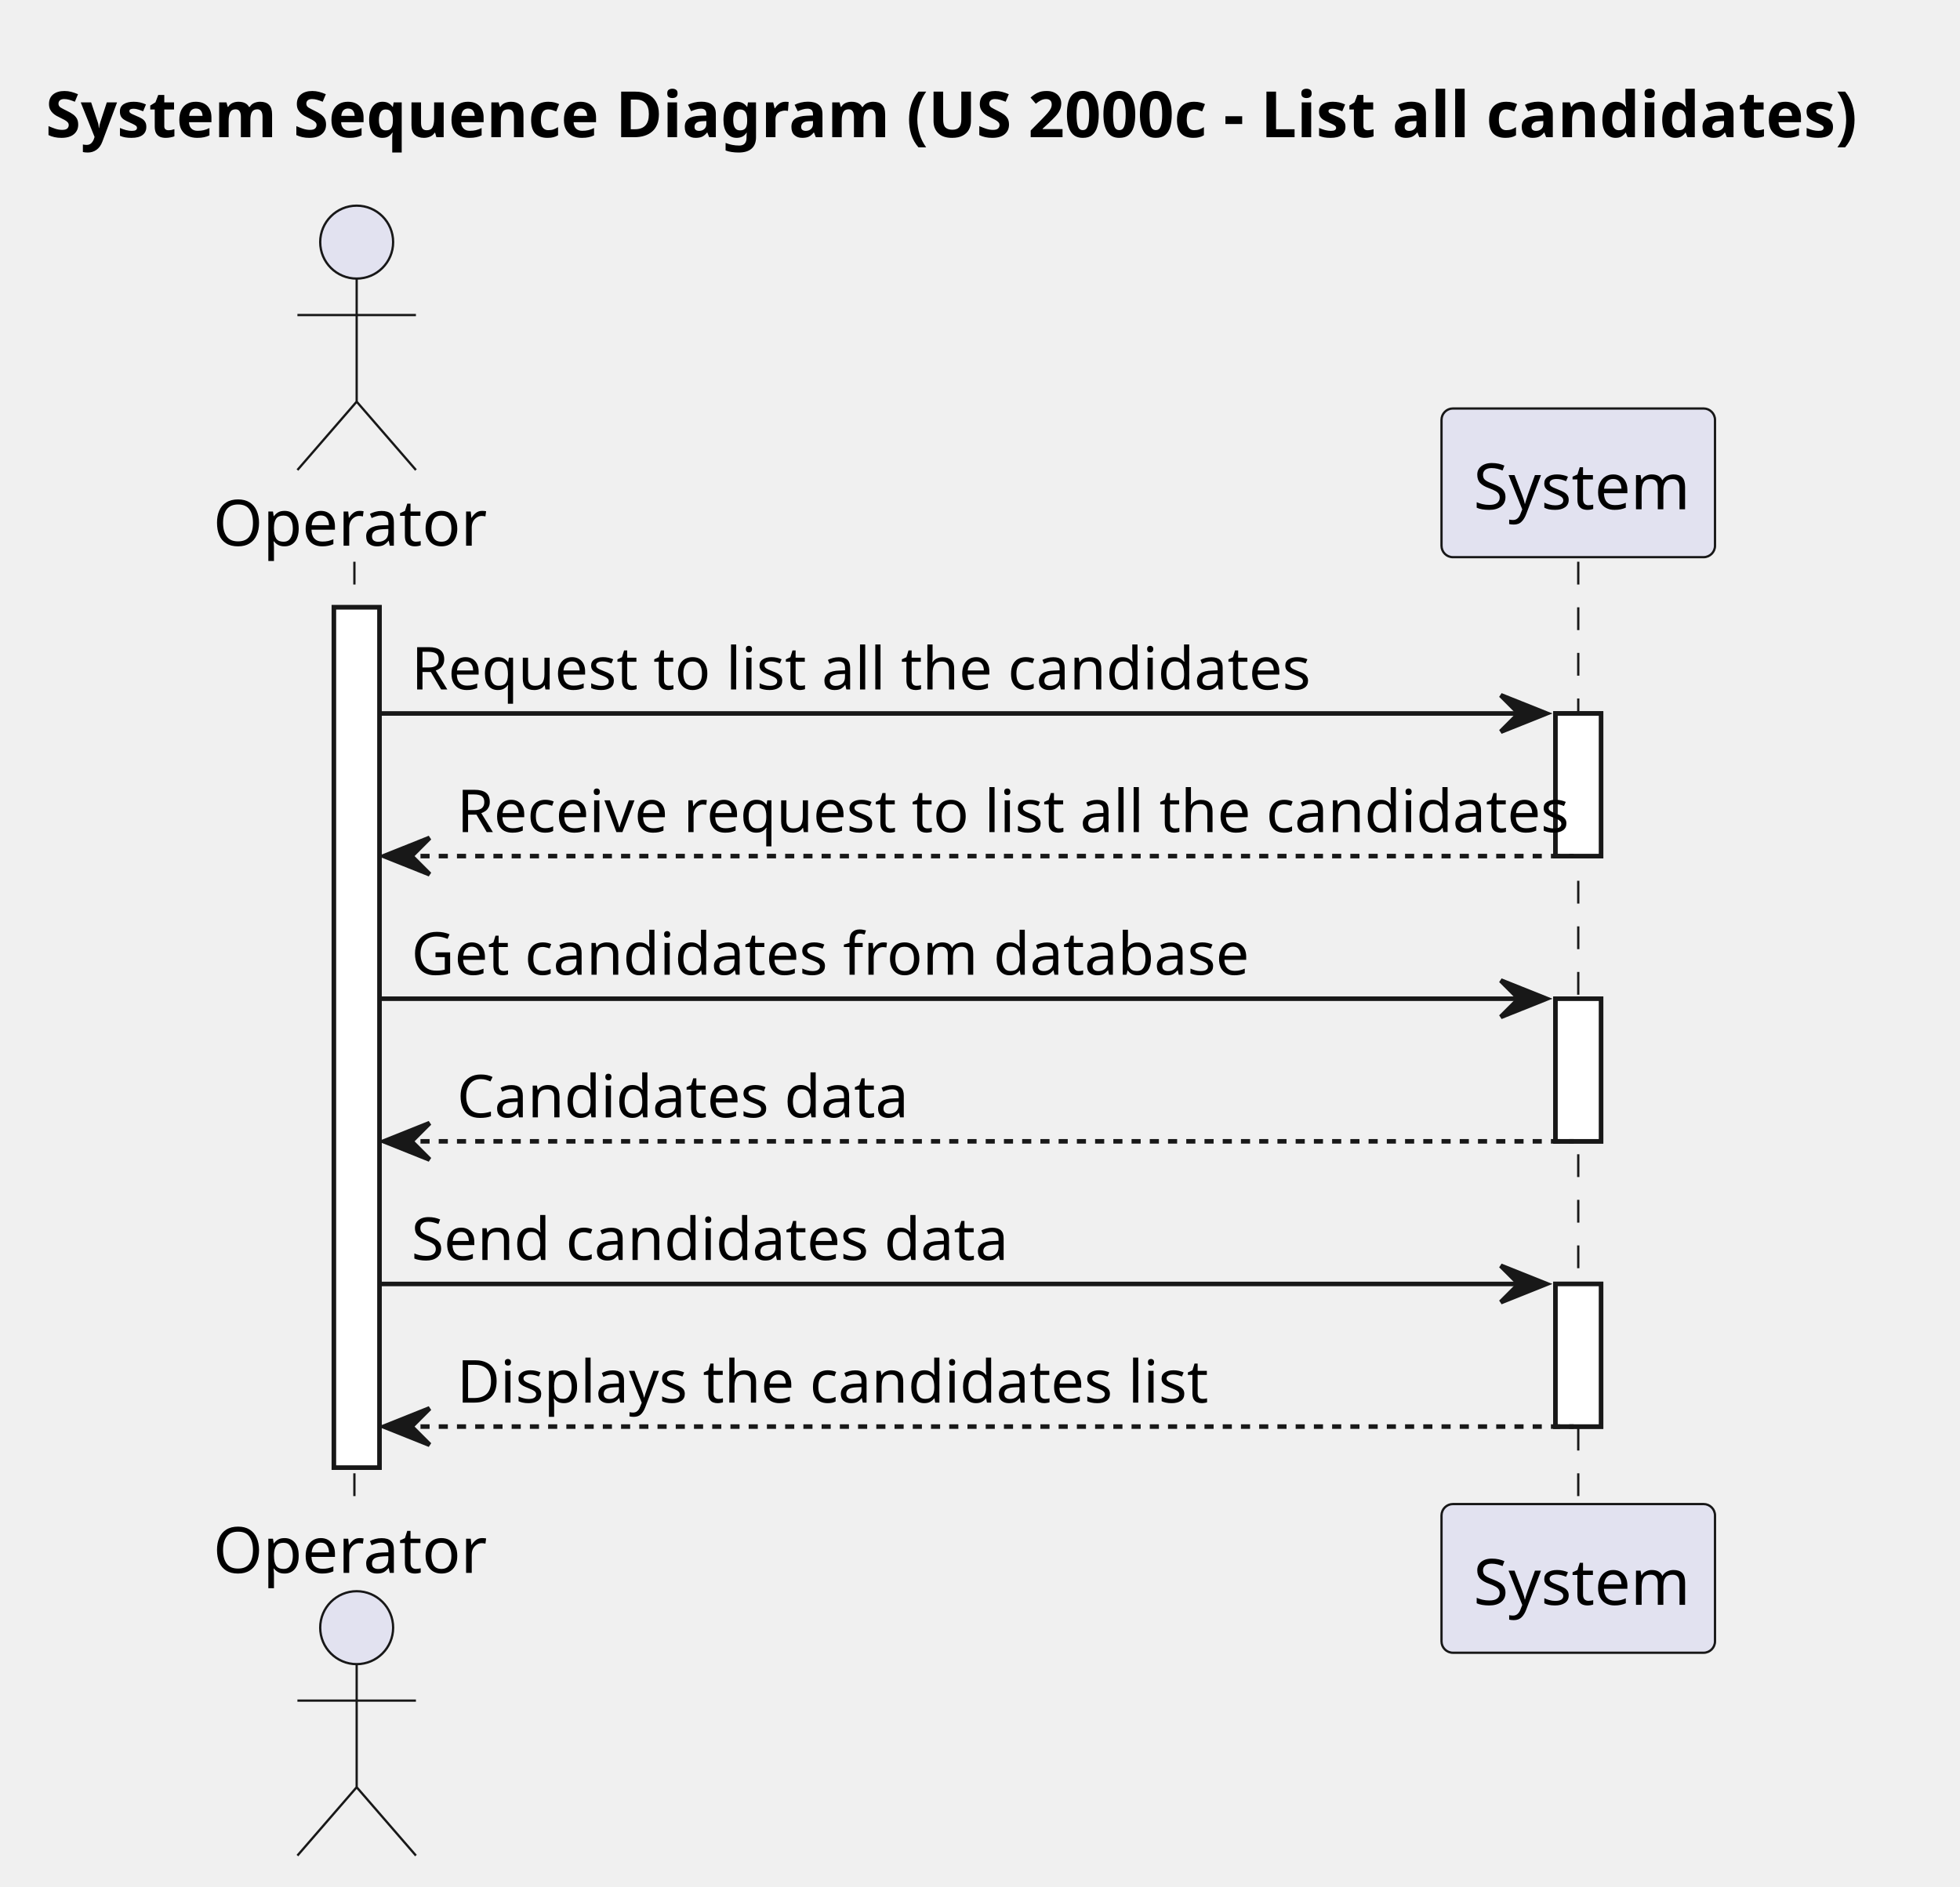
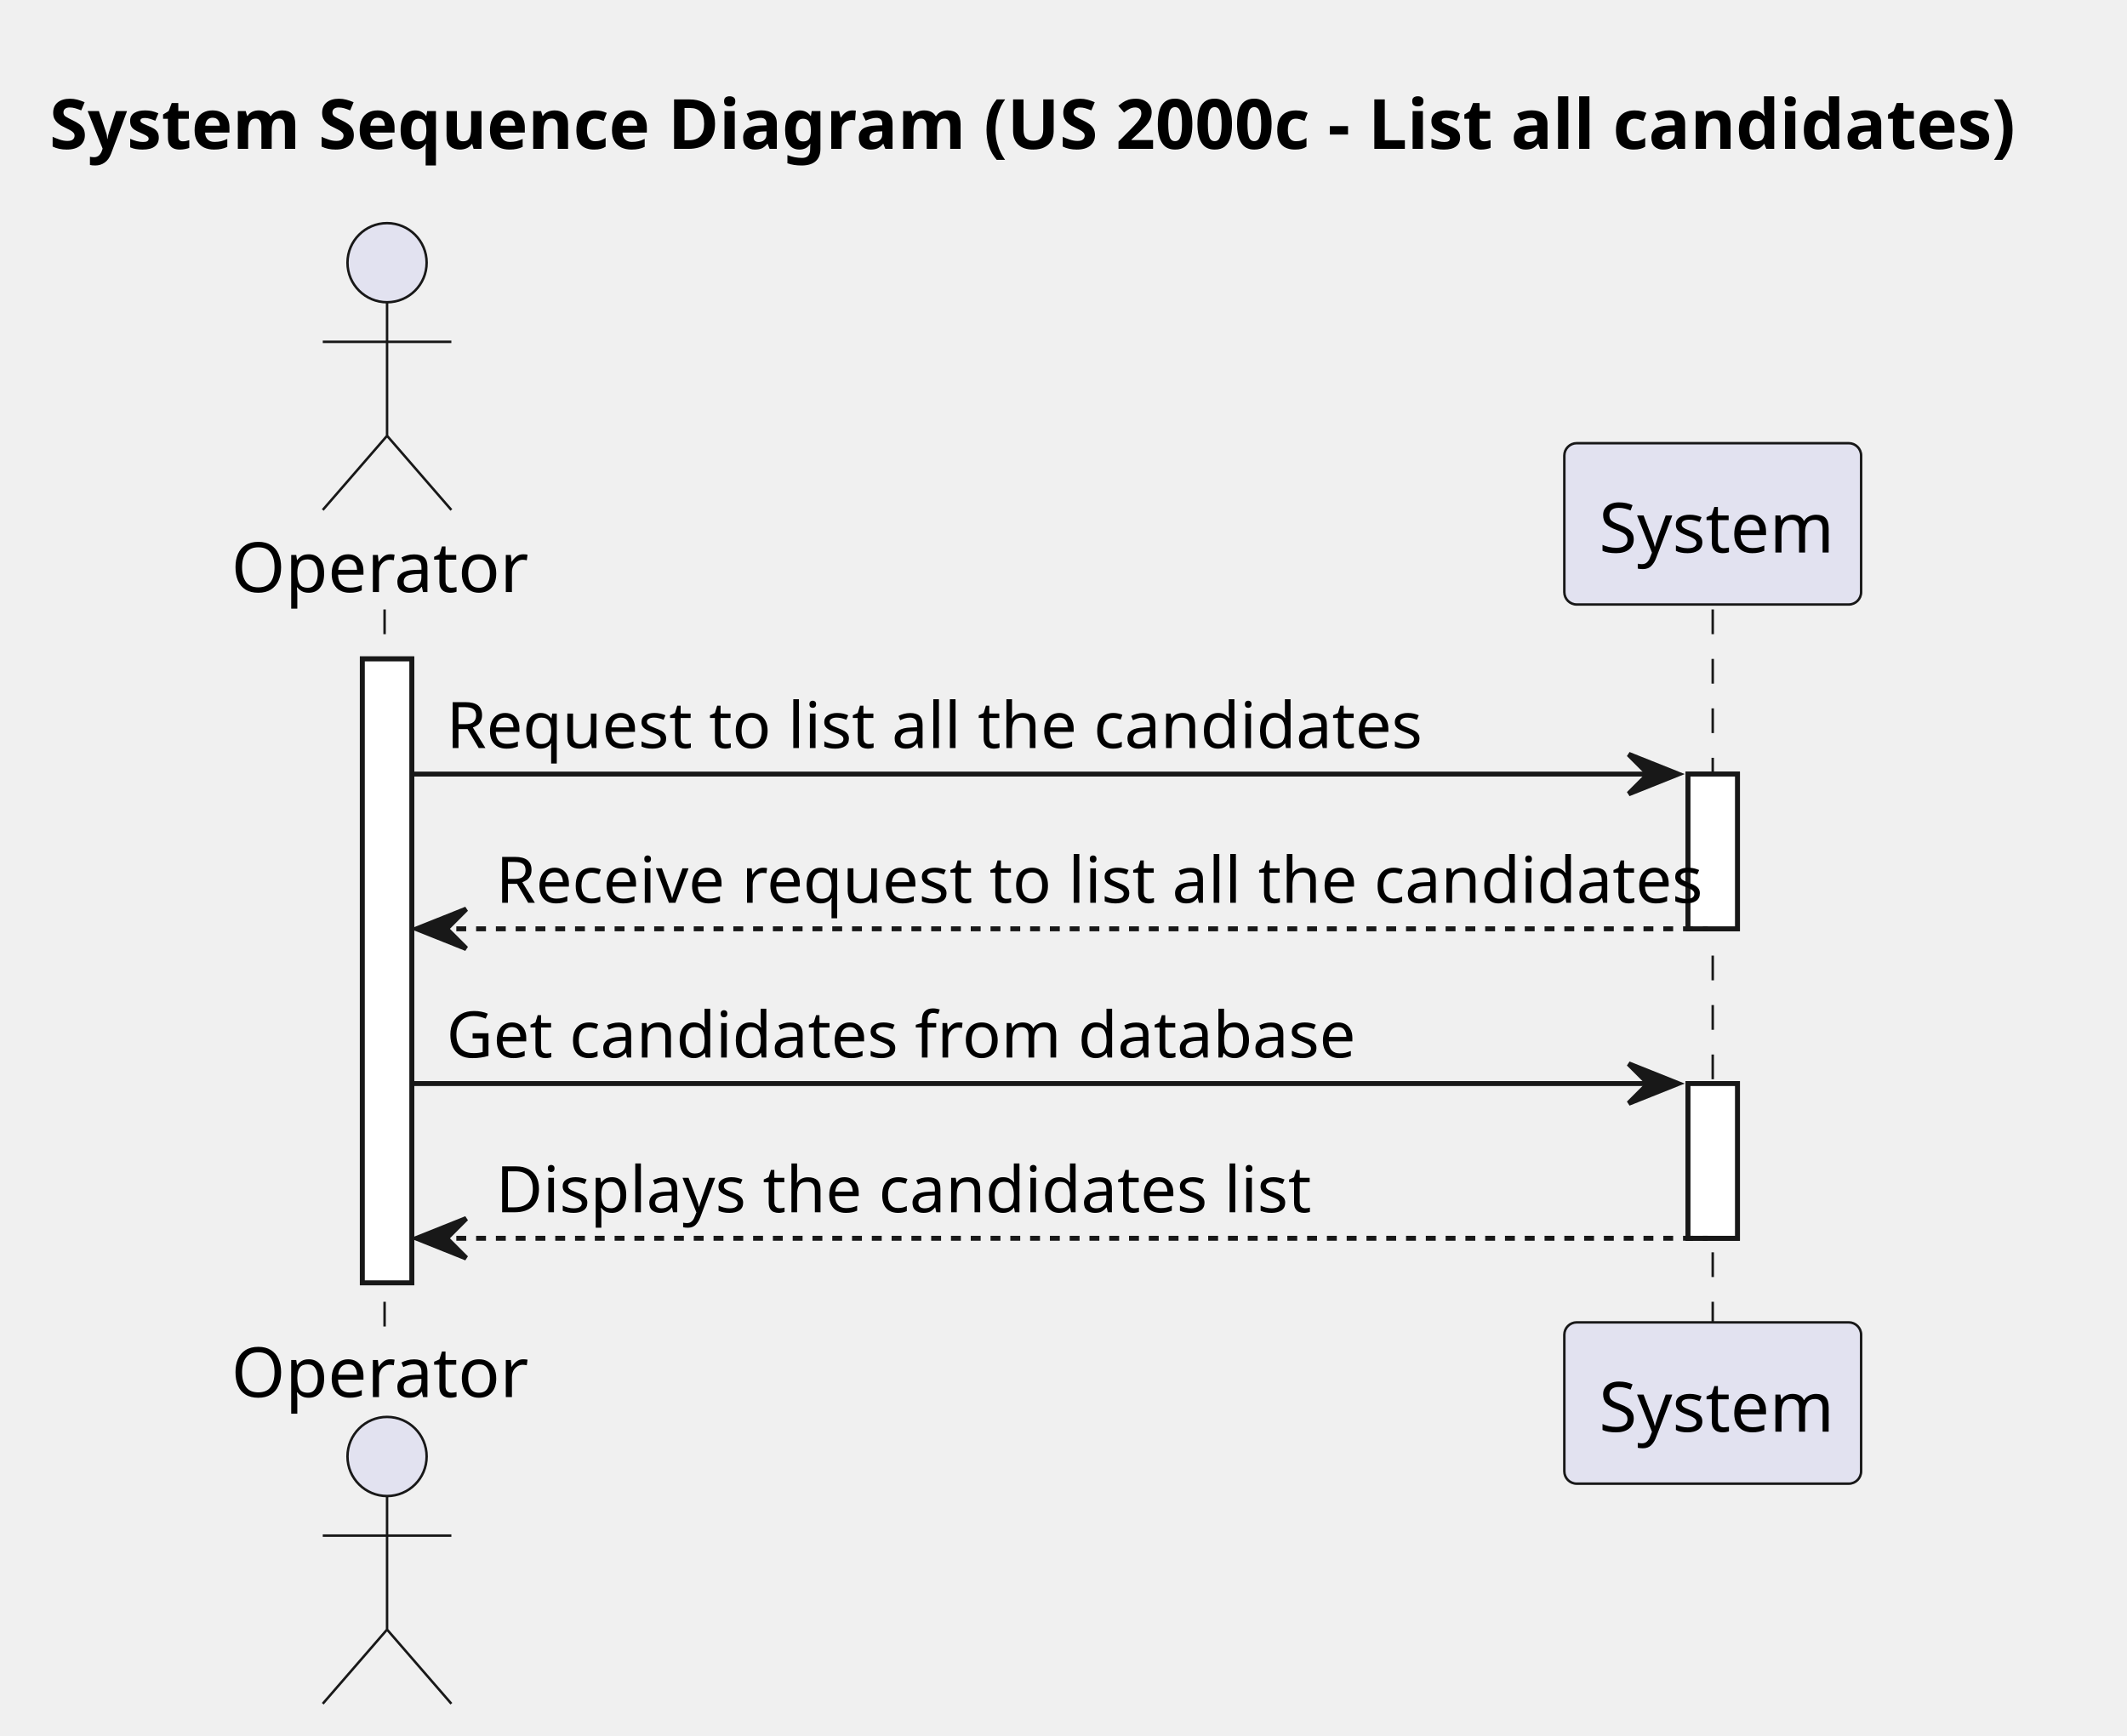
- <svg xmlns="http://www.w3.org/2000/svg" contentStyleType="text/css" height="414px" preserveAspectRatio="none" style="width:430px;height:414px;background:#FFFFFF;" version="1.1" viewBox="0 0 430 414" width="430px" zoomAndPan="magnify">
+ <svg xmlns="http://www.w3.org/2000/svg" contentStyleType="text/css" height="351px" preserveAspectRatio="none" style="width:430px;height:351px;background:#FFFFFF;" version="1.1" viewBox="0 0 430 351" width="430px" zoomAndPan="magnify">
  <defs />
  <g>
    <text fill="#000000" font-family="sans-serif" font-size="14" font-weight="bold" lengthAdjust="spacing" textLength="402" x="10" y="30.107">System Sequence Diagram (US 2000c - List all candidates)</text>
-     <rect fill="#FFFFFF" height="188.746" style="stroke:#181818;stroke-width:1.0;" width="10" x="73.25" y="133.242" />
+     <rect fill="#FFFFFF" height="126.164" style="stroke:#181818;stroke-width:1.0;" width="10" x="73.25" y="133.242" />
    <rect fill="#FFFFFF" height="31.291" style="stroke:#181818;stroke-width:1.0;" width="10" x="341.25" y="156.533" />
    <rect fill="#FFFFFF" height="31.291" style="stroke:#181818;stroke-width:1.0;" width="10" x="341.25" y="219.115" />
-     <rect fill="#FFFFFF" height="31.291" style="stroke:#181818;stroke-width:1.0;" width="10" x="341.25" y="281.697" />
-     <line style="stroke:#181818;stroke-width:0.5;stroke-dasharray:5.0,5.0;" x1="77.75" x2="77.75" y1="123.242" y2="330.988" />
-     <line style="stroke:#181818;stroke-width:0.5;stroke-dasharray:5.0,5.0;" x1="346.25" x2="346.25" y1="123.242" y2="330.988" />
+     <line style="stroke:#181818;stroke-width:0.5;stroke-dasharray:5.0,5.0;" x1="77.75" x2="77.75" y1="123.242" y2="268.406" />
+     <line style="stroke:#181818;stroke-width:0.5;stroke-dasharray:5.0,5.0;" x1="346.25" x2="346.25" y1="123.242" y2="268.406" />
    <text fill="#000000" font-family="sans-serif" font-size="14" lengthAdjust="spacing" textLength="57" x="46.75" y="119.728">Operator</text>
    <ellipse cx="78.25" cy="53.121" fill="#E2E2F0" rx="8" ry="8" style="stroke:#181818;stroke-width:0.5;" />
    <path d="M78.25,61.121 L78.25,88.121 M65.25,69.121 L91.25,69.121 M78.25,88.121 L65.25,103.121 M78.25,88.121 L91.25,103.121 " fill="none" style="stroke:#181818;stroke-width:0.5;" />
-     <text fill="#000000" font-family="sans-serif" font-size="14" lengthAdjust="spacing" textLength="57" x="46.75" y="345.096">Operator</text>
-     <ellipse cx="78.25" cy="357.109" fill="#E2E2F0" rx="8" ry="8" style="stroke:#181818;stroke-width:0.5;" />
-     <path d="M78.25,365.109 L78.25,392.109 M65.25,373.109 L91.25,373.109 M78.25,392.109 L65.25,407.109 M78.25,392.109 L91.25,407.109 " fill="none" style="stroke:#181818;stroke-width:0.5;" />
+     <text fill="#000000" font-family="sans-serif" font-size="14" lengthAdjust="spacing" textLength="57" x="46.75" y="282.514">Operator</text>
+     <ellipse cx="78.25" cy="294.527" fill="#E2E2F0" rx="8" ry="8" style="stroke:#181818;stroke-width:0.5;" />
+     <path d="M78.25,302.527 L78.25,329.527 M65.25,310.527 L91.25,310.527 M78.25,329.527 L65.25,344.527 M78.25,329.527 L91.25,344.527 " fill="none" style="stroke:#181818;stroke-width:0.5;" />
    <rect fill="#E2E2F0" height="32.621" rx="2.5" ry="2.5" style="stroke:#181818;stroke-width:0.5;" width="60" x="316.25" y="89.621" />
    <text fill="#000000" font-family="sans-serif" font-size="14" lengthAdjust="spacing" textLength="46" x="323.25" y="111.728">System</text>
-     <rect fill="#E2E2F0" height="32.621" rx="2.5" ry="2.5" style="stroke:#181818;stroke-width:0.5;" width="60" x="316.25" y="329.988" />
-     <text fill="#000000" font-family="sans-serif" font-size="14" lengthAdjust="spacing" textLength="46" x="323.25" y="352.096">System</text>
-     <rect fill="#FFFFFF" height="188.746" style="stroke:#181818;stroke-width:1.0;" width="10" x="73.25" y="133.242" />
+     <rect fill="#E2E2F0" height="32.621" rx="2.5" ry="2.5" style="stroke:#181818;stroke-width:0.5;" width="60" x="316.25" y="267.406" />
+     <text fill="#000000" font-family="sans-serif" font-size="14" lengthAdjust="spacing" textLength="46" x="323.25" y="289.514">System</text>
+     <rect fill="#FFFFFF" height="126.164" style="stroke:#181818;stroke-width:1.0;" width="10" x="73.25" y="133.242" />
    <rect fill="#FFFFFF" height="31.291" style="stroke:#181818;stroke-width:1.0;" width="10" x="341.25" y="156.533" />
    <rect fill="#FFFFFF" height="31.291" style="stroke:#181818;stroke-width:1.0;" width="10" x="341.25" y="219.115" />
-     <rect fill="#FFFFFF" height="31.291" style="stroke:#181818;stroke-width:1.0;" width="10" x="341.25" y="281.697" />
    <polygon fill="#181818" points="329.25,152.533,339.25,156.533,329.25,160.533,333.25,156.533" style="stroke:#181818;stroke-width:1.0;" />
    <line style="stroke:#181818;stroke-width:1.0;" x1="83.25" x2="335.25" y1="156.533" y2="156.533" />
    <text fill="#000000" font-family="sans-serif" font-size="13" lengthAdjust="spacing" textLength="190" x="90.25" y="151.27">Request to list all the candidates</text>
    <polygon fill="#181818" points="94.25,183.824,84.25,187.824,94.25,191.824,90.25,187.824" style="stroke:#181818;stroke-width:1.0;" />
    <line style="stroke:#181818;stroke-width:1.0;stroke-dasharray:2.0,2.0;" x1="88.25" x2="345.25" y1="187.824" y2="187.824" />
    <text fill="#000000" font-family="sans-serif" font-size="13" lengthAdjust="spacing" textLength="234" x="100.25" y="182.561">Receive request to list all the candidates</text>
    <polygon fill="#181818" points="329.25,215.115,339.25,219.115,329.25,223.115,333.25,219.115" style="stroke:#181818;stroke-width:1.0;" />
    <line style="stroke:#181818;stroke-width:1.0;" x1="83.25" x2="335.25" y1="219.115" y2="219.115" />
    <text fill="#000000" font-family="sans-serif" font-size="13" lengthAdjust="spacing" textLength="174" x="90.25" y="213.852">Get candidates from database</text>
    <polygon fill="#181818" points="94.25,246.406,84.25,250.406,94.25,254.406,90.25,250.406" style="stroke:#181818;stroke-width:1.0;" />
    <line style="stroke:#181818;stroke-width:1.0;stroke-dasharray:2.0,2.0;" x1="88.25" x2="345.25" y1="250.406" y2="250.406" />
-     <text fill="#000000" font-family="sans-serif" font-size="13" lengthAdjust="spacing" textLength="94" x="100.25" y="245.144">Candidates data</text>
-     <polygon fill="#181818" points="329.25,277.697,339.25,281.697,329.25,285.697,333.25,281.697" style="stroke:#181818;stroke-width:1.0;" />
-     <line style="stroke:#181818;stroke-width:1.0;" x1="83.25" x2="335.25" y1="281.697" y2="281.697" />
-     <text fill="#000000" font-family="sans-serif" font-size="13" lengthAdjust="spacing" textLength="126" x="90.25" y="276.435">Send candidates data</text>
-     <polygon fill="#181818" points="94.25,308.988,84.25,312.988,94.25,316.988,90.25,312.988" style="stroke:#181818;stroke-width:1.0;" />
-     <line style="stroke:#181818;stroke-width:1.0;stroke-dasharray:2.0,2.0;" x1="88.25" x2="345.25" y1="312.988" y2="312.988" />
-     <text fill="#000000" font-family="sans-serif" font-size="13" lengthAdjust="spacing" textLength="160" x="100.25" y="307.726">Displays the candidates list</text>
+     <text fill="#000000" font-family="sans-serif" font-size="13" lengthAdjust="spacing" textLength="160" x="100.25" y="245.144">Displays the candidates list</text>
  </g>
</svg>
